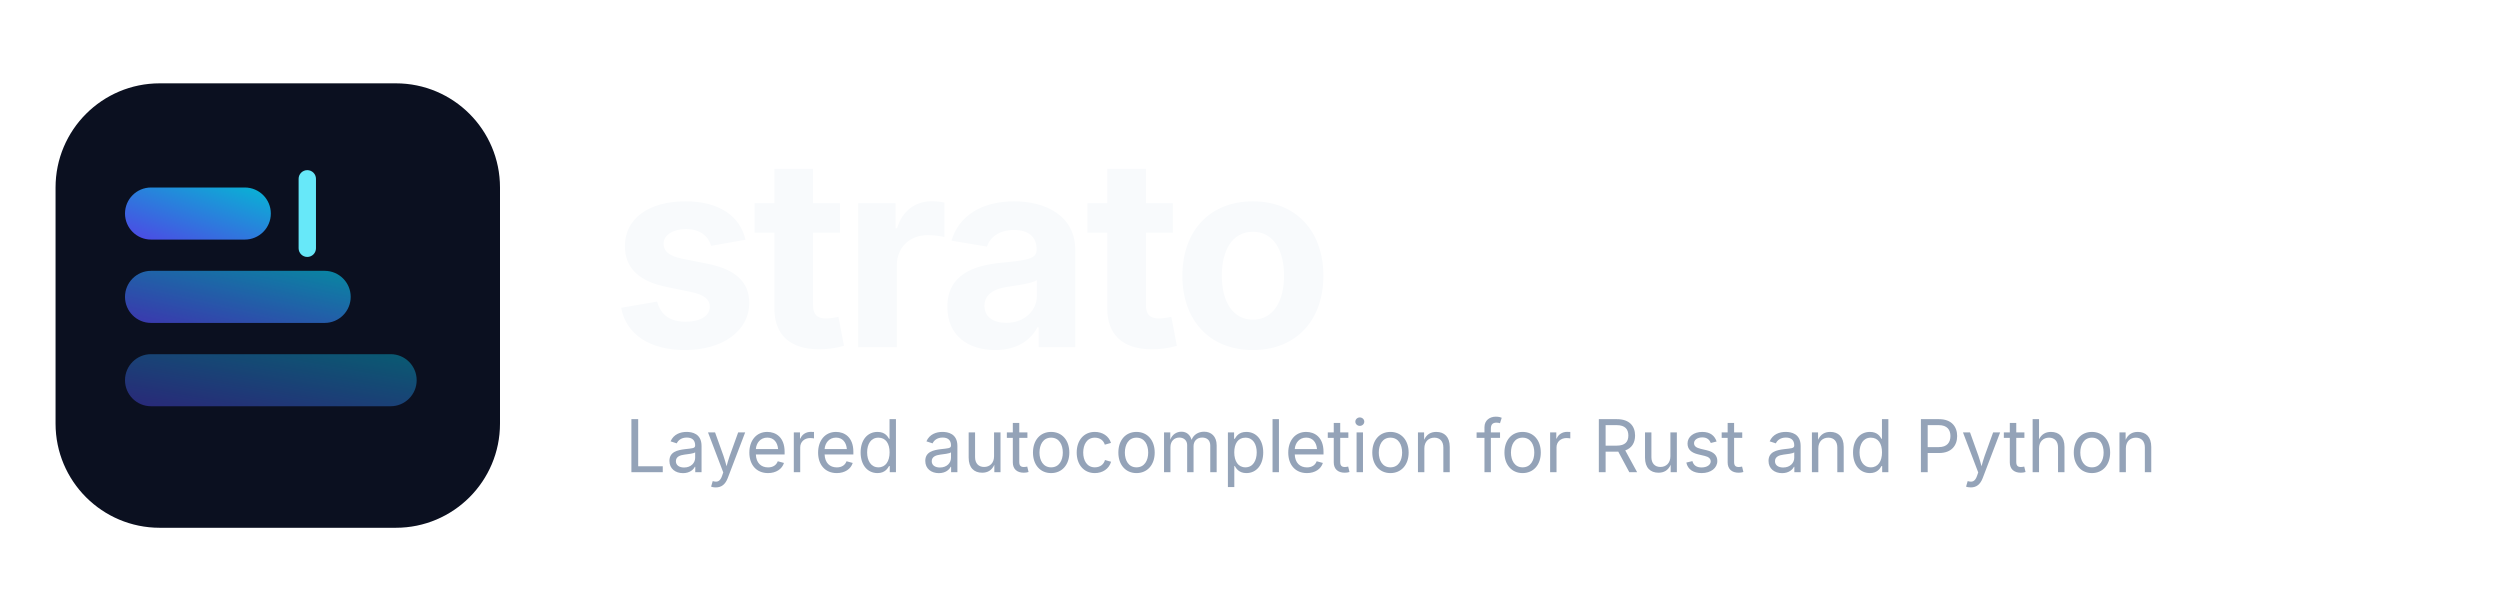
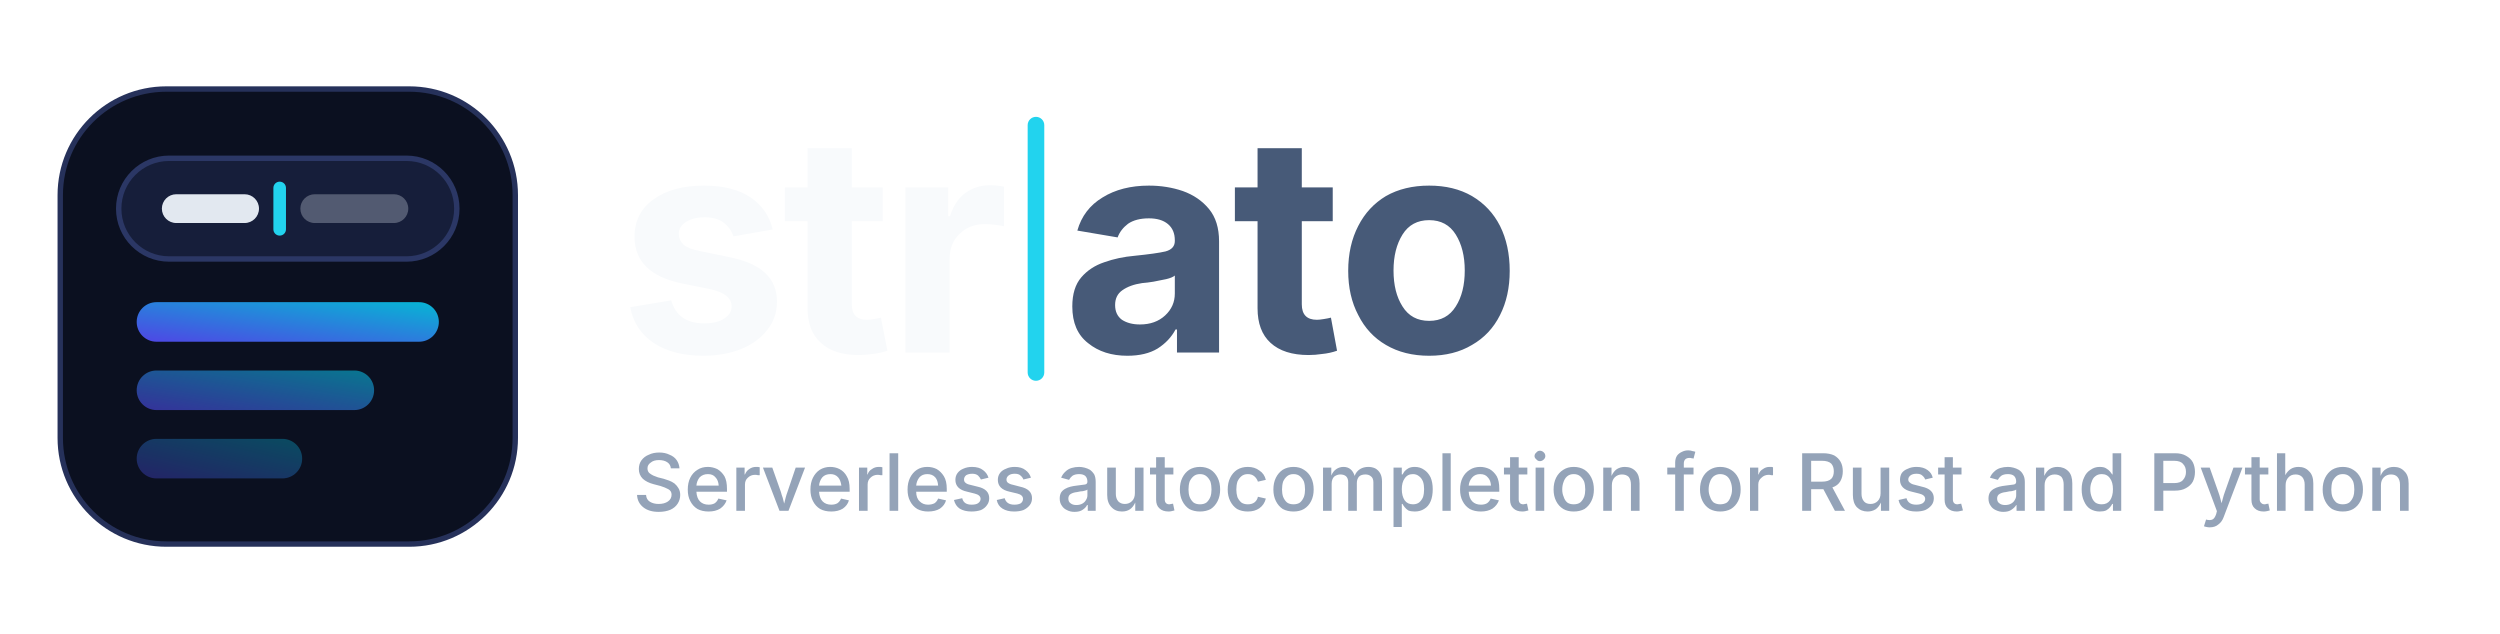
- <svg xmlns="http://www.w3.org/2000/svg" viewBox="0 0 720 176" width="720" height="176" role="img" aria-label="strato: layered autocompletion for Rust and Python">
+ <svg xmlns="http://www.w3.org/2000/svg" viewBox="0 0 695 176" width="695" height="176" role="img" aria-label="strato: serverless autocompletion for rust and python">
  <defs>
    <linearGradient id="g" x1="0" y1="1" x2="1" y2="0">
      <stop offset="0" stop-color="#4F46E5" />
      <stop offset="1" stop-color="#06B6D4" />
    </linearGradient>
  </defs>
-   <g transform="translate(16 24)">
-     <rect x="0" y="0" width="128" height="128" rx="30" fill="#0B1020" />
-     <rect x="20" y="78" width="84" height="15" rx="7.5" fill="url(#g)" opacity="0.45" />
-     <rect x="20" y="54" width="65" height="15" rx="7.5" fill="url(#g)" opacity="0.72" />
-     <rect x="20" y="30" width="42" height="15" rx="7.5" fill="url(#g)" />
-     <rect x="70" y="25" width="5" height="25" rx="2.5" fill="#67E8F9" />
+   <g transform="translate(16 24) scale(1.0)">
+     <rect x="0.75" y="0.75" width="126.5" height="126.5" rx="29.5" fill="#0B1020" stroke="#26315A" stroke-width="1.5" />
+     <rect x="17" y="20" width="94" height="28" rx="14" fill="#161E3A" stroke="#2B3765" stroke-width="1.5" />
+     <rect x="29" y="30" width="27" height="8" rx="4" fill="#E2E8F0" />
+     <rect x="60" y="26.5" width="3.5" height="15" rx="1.75" fill="#22D3EE" />
+     <rect x="67.5" y="30" width="30" height="8" rx="4" fill="#E2E8F0" opacity="0.3" />
+     <rect x="22" y="60" width="84" height="11" rx="5.5" fill="url(#g)" />
+     <rect x="22" y="79" width="66" height="11" rx="5.5" fill="url(#g)" opacity="0.62" />
+     <rect x="22" y="98" width="46" height="11" rx="5.5" fill="url(#g)" opacity="0.36" />
  </g>
-   <text x="176" y="100" font-family="Inter, 'Segoe UI', ui-sans-serif, system-ui, -apple-system, Helvetica, Arial, sans-serif" font-size="76" font-weight="700" letter-spacing="-2" fill="#F8FAFC">strato</text>
-   <text x="180" y="136" font-family="Inter, 'Segoe UI', ui-sans-serif, system-ui, -apple-system, Helvetica, Arial, sans-serif" font-size="21" fill="#94A3B8">Layered autocompletion for Rust and Python</text>
+   <path d="M195.5 98.9Q187.2 98.9 181.8 95.4Q176.4 91.8 175.2 85.4L186.6 83.5Q188.4 89.9 195.8 89.9Q199.4 89.9 201.4 88.5Q203.4 87.2 203.4 85.2Q203.4 81.7 197.5 80.4L189.6 78.8Q176.4 76.1 176.4 65.8Q176.4 59.2 181.7 55.4Q187 51.6 195.7 51.6Q203.8 51.6 208.7 54.9Q213.5 58.2 214.8 63.8L203.9 65.7Q203.1 63.4 201.2 61.9Q199.2 60.4 195.8 60.4Q192.8 60.4 190.7 61.7Q188.7 63 188.7 65Q188.7 66.7 190 68Q191.4 69.2 194.6 69.8L202.8 71.5Q216 74.1 216 83.8Q216 88.4 213.3 91.7Q210.7 95.1 206.1 97Q201.4 98.9 195.5 98.9ZM245.4 52.1V61.5H236.8V84.6Q236.8 88.9 241 88.9Q241.7 88.9 242.9 88.7Q244.2 88.5 244.9 88.3L246.7 97.5Q244.6 98.2 242.6 98.4Q240.5 98.7 238.7 98.7Q231.8 98.7 228.2 95.3Q224.5 92 224.5 85.7V61.5H218.2V52.1H224.5V41.2H236.8V52.1ZM251.7 98V52.1H263.6V60.1H264.1Q265.4 55.9 268.3 53.7Q271.3 51.5 275.2 51.5Q277.2 51.5 279.1 51.9V62.9Q278.3 62.7 276.7 62.5Q275.2 62.3 273.8 62.3Q269.5 62.3 266.8 65Q264 67.6 264 71.9V98Z" fill="#F8FAFC" />
+   <rect x="285.69" y="32.48" width="4.62" height="73.38" rx="2.31" fill="#22D3EE" />
+   <path d="M313.4 98.9Q306.8 98.9 302.5 95.4Q298.1 92 298.1 85.2Q298.1 80 300.6 77.1Q303.1 74.2 307 72.9Q310.9 71.5 315.5 71.1Q321.4 70.5 324 69.9Q326.6 69.2 326.6 67V66.8Q326.6 63.9 324.7 62.3Q322.8 60.7 319.4 60.7Q315.8 60.7 313.6 62.2Q311.5 63.8 310.7 66L299.5 64.1Q301.2 58.1 306.5 54.9Q311.8 51.6 319.4 51.6Q324.4 51.6 328.8 53.1Q333.3 54.7 336.1 58.1Q338.9 61.5 338.9 67.1V98H327.2V91.6H326.8Q325.1 94.8 321.8 96.9Q318.5 98.9 313.4 98.9ZM316.9 90.2Q321.2 90.2 323.9 87.7Q326.6 85.2 326.6 81.6V76.6Q325.9 77.2 324.2 77.6Q322.6 77.9 320.7 78.3Q318.9 78.6 317.5 78.7Q314.1 79.2 312 80.7Q310 82.1 310 84.8Q310 87.5 311.9 88.9Q313.9 90.2 316.9 90.2ZM370.5 52.1V61.5H361.9V84.6Q361.9 88.9 366.1 88.9Q366.8 88.9 368 88.7Q369.3 88.5 370 88.3L371.7 97.5Q369.7 98.2 367.6 98.4Q365.6 98.7 363.8 98.7Q356.9 98.7 353.2 95.3Q349.6 92 349.6 85.7V61.5H343.3V52.1H349.6V41.2H361.9V52.1ZM397.3 98.9Q390.4 98.9 385.3 95.9Q380.3 93 377.6 87.6Q374.8 82.3 374.8 75.3Q374.8 68.2 377.6 62.8Q380.3 57.5 385.3 54.5Q390.4 51.6 397.3 51.6Q404.2 51.6 409.2 54.5Q414.3 57.5 417 62.8Q419.7 68.2 419.7 75.3Q419.7 82.3 417 87.6Q414.3 93 409.2 95.9Q404.2 98.9 397.3 98.9ZM397.3 89.2Q402.2 89.2 404.7 85.2Q407.2 81.3 407.2 75.2Q407.2 69.2 404.7 65.2Q402.2 61.2 397.3 61.2Q392.4 61.2 389.9 65.2Q387.4 69.2 387.4 75.2Q387.4 81.3 389.9 85.2Q392.4 89.2 397.3 89.2Z" fill="#475A78" />
+   <path d="M183.1 142.3Q180.4 142.3 178.8 141Q177.2 139.7 177.1 137.6H179.6Q179.7 138.9 180.7 139.5Q181.7 140.1 183.1 140.1Q184.7 140.1 185.7 139.4Q186.7 138.7 186.7 137.5Q186.7 136.5 185.8 136Q184.9 135.5 183.6 135.1L181.7 134.6Q179.8 134.1 178.7 133.1Q177.6 132 177.6 130.4Q177.6 129 178.3 128Q179.1 126.9 180.4 126.4Q181.6 125.8 183.3 125.8Q184.9 125.8 186.1 126.4Q187.4 126.9 188.1 127.9Q188.8 128.9 188.9 130.2H186.5Q186.4 129.1 185.5 128.5Q184.6 127.9 183.2 127.9Q181.7 127.9 180.9 128.6Q180 129.2 180 130.2Q180 131 180.5 131.5Q181 131.9 181.6 132.2Q182.3 132.5 182.9 132.7L184.5 133.1Q185.2 133.3 186 133.6Q186.8 133.9 187.5 134.4Q188.2 135 188.6 135.7Q189.1 136.5 189.1 137.6Q189.1 138.9 188.4 140Q187.7 141.1 186.4 141.7Q185 142.3 183.1 142.3ZM197 142.2Q195.2 142.2 193.9 141.5Q192.6 140.7 191.9 139.3Q191.2 138 191.2 136.1Q191.2 134.2 191.9 132.8Q192.6 131.4 193.9 130.6Q195.1 129.8 196.8 129.8Q198.1 129.8 199.4 130.4Q200.6 131.1 201.4 132.4Q202.1 133.7 202.1 135.9V136.7H193.6Q193.7 138.5 194.6 139.4Q195.5 140.3 197 140.3Q198 140.3 198.7 139.9Q199.4 139.4 199.7 138.6L202 139.1Q201.5 140.5 200.2 141.4Q198.9 142.2 197 142.2ZM193.6 135H199.8Q199.7 133.5 198.9 132.7Q198.2 131.8 196.8 131.8Q195.4 131.8 194.5 132.7Q193.7 133.7 193.6 135ZM204.7 142V130H207V131.9H207.1Q207.5 130.9 208.3 130.4Q209.1 129.8 210.2 129.8Q210.4 129.8 210.7 129.8Q211 129.9 211.2 129.9V132.1Q211.1 132.1 210.7 132.1Q210.3 132 209.9 132Q208.7 132 207.9 132.8Q207.1 133.5 207.1 134.7V142ZM216.7 142 212.1 130H214.7L217.1 136.8Q217.3 137.6 217.6 138.4Q217.8 139.2 218 140Q218.2 139.2 218.4 138.4Q218.6 137.6 218.9 136.8L221.2 130H223.8L219.2 142ZM231.1 142.2Q229.3 142.2 228 141.5Q226.7 140.7 226 139.3Q225.3 138 225.3 136.1Q225.3 134.2 226 132.8Q226.7 131.4 227.9 130.6Q229.2 129.8 230.8 129.8Q232.2 129.8 233.4 130.4Q234.7 131.1 235.4 132.4Q236.2 133.7 236.2 135.9V136.7H227.7Q227.8 138.5 228.7 139.4Q229.6 140.3 231.1 140.3Q232.1 140.3 232.8 139.9Q233.5 139.4 233.8 138.6L236 139.1Q235.6 140.5 234.3 141.4Q233 142.2 231.1 142.2ZM227.7 135H233.9Q233.7 133.5 233 132.7Q232.2 131.8 230.9 131.8Q229.4 131.8 228.6 132.7Q227.8 133.7 227.7 135ZM238.8 142V130H241.1V131.9H241.2Q241.5 130.9 242.4 130.4Q243.2 129.8 244.3 129.8Q244.5 129.8 244.8 129.8Q245.1 129.9 245.3 129.9V132.1Q245.1 132.1 244.8 132.1Q244.4 132 244 132Q242.8 132 242 132.8Q241.2 133.5 241.2 134.7V142ZM249.7 126V142H247.3V126ZM258 142.2Q256.3 142.2 255 141.5Q253.7 140.7 253 139.3Q252.3 138 252.3 136.1Q252.3 134.2 253 132.8Q253.7 131.4 254.9 130.6Q256.1 129.8 257.8 129.8Q259.2 129.8 260.4 130.4Q261.6 131.1 262.4 132.4Q263.2 133.7 263.2 135.9V136.7H254.7Q254.7 138.5 255.7 139.4Q256.6 140.3 258 140.3Q259 140.3 259.8 139.9Q260.5 139.4 260.8 138.6L263 139.1Q262.6 140.5 261.3 141.4Q260 142.2 258 142.2ZM254.7 135H260.8Q260.7 133.5 260 132.7Q259.2 131.8 257.8 131.8Q256.4 131.8 255.6 132.7Q254.8 133.7 254.7 135ZM270.1 142.2Q268.1 142.2 266.8 141.4Q265.6 140.6 265.2 139L267.5 138.5Q267.9 140.3 270.1 140.3Q271.3 140.3 271.9 139.9Q272.6 139.4 272.6 138.7Q272.6 137.6 270.9 137.2L268.9 136.7Q265.6 136 265.6 133.4Q265.6 132.3 266.2 131.5Q266.8 130.7 267.8 130.3Q268.9 129.8 270.2 129.8Q272.2 129.8 273.3 130.7Q274.4 131.5 274.8 132.8L272.7 133.3Q272.4 132.7 271.9 132.2Q271.3 131.7 270.3 131.7Q269.3 131.7 268.6 132.1Q268 132.6 268 133.3Q268 133.9 268.4 134.2Q268.8 134.6 269.8 134.8L271.8 135.3Q275 136 275 138.5Q275 139.6 274.4 140.4Q273.8 141.3 272.7 141.8Q271.5 142.2 270.1 142.2ZM281.9 142.2Q280 142.2 278.7 141.4Q277.4 140.6 277.1 139L279.3 138.5Q279.8 140.3 282 140.3Q283.1 140.3 283.8 139.9Q284.4 139.4 284.4 138.7Q284.4 137.6 282.8 137.2L280.7 136.7Q277.4 136 277.4 133.4Q277.4 132.3 278 131.5Q278.6 130.7 279.7 130.3Q280.7 129.8 282.1 129.8Q284 129.8 285.1 130.7Q286.2 131.5 286.6 132.8L284.5 133.3Q284.3 132.7 283.7 132.2Q283.2 131.7 282.1 131.7Q281.1 131.7 280.5 132.1Q279.8 132.6 279.8 133.3Q279.8 133.9 280.2 134.2Q280.7 134.6 281.7 134.8L283.6 135.3Q286.9 136 286.9 138.5Q286.9 139.6 286.3 140.4Q285.6 141.3 284.5 141.8Q283.4 142.2 281.9 142.2ZM298.7 142.3Q297.5 142.3 296.6 141.8Q295.7 141.4 295.2 140.6Q294.6 139.8 294.6 138.6Q294.6 137.6 295 136.9Q295.4 136.3 296.1 135.9Q296.8 135.5 297.6 135.3Q298.4 135.1 299.3 135Q300.8 134.8 301.6 134.7Q302.3 134.6 302.3 133.9V133.9Q302.3 132.9 301.7 132.3Q301.1 131.8 300 131.8Q298.8 131.8 298.1 132.3Q297.5 132.8 297.2 133.4L295 132.8Q295.4 131.8 296.2 131.1Q296.9 130.4 297.9 130.1Q298.9 129.8 300 129.8Q300.7 129.8 301.5 130Q302.3 130.2 303 130.6Q303.7 131.1 304.2 131.9Q304.6 132.7 304.6 134V142H302.4V140.4H302.2Q301.9 141.1 301 141.7Q300.2 142.3 298.7 142.3ZM299.2 140.4Q300.2 140.4 300.9 140Q301.6 139.6 301.9 139Q302.3 138.4 302.3 137.7V136.1Q302.1 136.3 301.6 136.4Q301 136.6 300.4 136.6Q299.8 136.7 299.4 136.8Q298.4 136.9 297.7 137.3Q297 137.7 297 138.6Q297 139.5 297.6 139.9Q298.2 140.4 299.2 140.4ZM311.9 142.2Q310.1 142.2 309 141Q307.8 139.8 307.8 137.6V130H310.2V137.3Q310.2 138.6 310.9 139.4Q311.6 140.1 312.7 140.1Q313.9 140.1 314.7 139.3Q315.5 138.5 315.5 137.1V130H317.9V142H315.6L315.6 139.7Q315 141 314.1 141.6Q313.2 142.2 311.9 142.2ZM326.2 130V131.9H323.8V138.8Q323.8 139.5 324.1 139.8Q324.4 140.2 325.1 140.2Q325.3 140.2 325.6 140.1Q325.9 140.1 326.1 140L326.5 141.9Q326.2 142 325.7 142.1Q325.3 142.2 324.9 142.2Q323.2 142.2 322.3 141.3Q321.4 140.5 321.4 138.9V131.9H319.7V130H321.4V127.1H323.8V130ZM333.6 142.2Q331.9 142.2 330.6 141.5Q329.4 140.7 328.7 139.3Q328 137.9 328 136.1Q328 134.2 328.7 132.8Q329.4 131.4 330.6 130.6Q331.9 129.8 333.6 129.8Q335.3 129.8 336.6 130.6Q337.8 131.4 338.5 132.8Q339.2 134.2 339.2 136.1Q339.2 137.9 338.5 139.3Q337.8 140.7 336.6 141.5Q335.3 142.2 333.6 142.2ZM333.6 140.2Q334.7 140.2 335.4 139.7Q336.1 139.1 336.5 138.1Q336.8 137.2 336.8 136.1Q336.8 134.9 336.5 133.9Q336.1 133 335.4 132.4Q334.7 131.8 333.6 131.8Q332.5 131.8 331.8 132.4Q331.1 133 330.7 133.9Q330.4 134.9 330.4 136.1Q330.4 137.2 330.7 138.1Q331.1 139.1 331.8 139.7Q332.5 140.2 333.6 140.2ZM346.9 142.2Q345.2 142.2 343.9 141.5Q342.7 140.7 342 139.3Q341.3 137.9 341.3 136.1Q341.3 134.2 342 132.8Q342.7 131.4 343.9 130.6Q345.2 129.8 346.9 129.8Q348.8 129.8 350.1 130.8Q351.5 131.7 351.9 133.4L349.7 133.9Q349.4 133 348.7 132.4Q348 131.8 346.9 131.8Q345.8 131.8 345.1 132.4Q344.4 133 344 133.9Q343.7 134.9 343.7 136.1Q343.7 137.2 344 138.2Q344.4 139.1 345.1 139.7Q345.8 140.2 346.9 140.2Q348 140.2 348.7 139.7Q349.5 139.1 349.7 138.1L351.9 138.6Q351.5 140.3 350.1 141.3Q348.8 142.2 346.9 142.2ZM359.6 142.2Q357.9 142.2 356.6 141.5Q355.4 140.7 354.7 139.3Q354 137.9 354 136.1Q354 134.2 354.7 132.8Q355.4 131.4 356.6 130.6Q357.9 129.8 359.6 129.8Q361.3 129.8 362.5 130.6Q363.8 131.4 364.5 132.8Q365.2 134.2 365.2 136.1Q365.2 137.9 364.5 139.3Q363.8 140.7 362.5 141.5Q361.3 142.2 359.6 142.2ZM359.6 140.2Q360.7 140.2 361.4 139.7Q362.1 139.1 362.5 138.1Q362.8 137.2 362.8 136.1Q362.8 134.9 362.5 133.9Q362.1 133 361.4 132.4Q360.7 131.8 359.6 131.8Q358.5 131.8 357.8 132.4Q357.1 133 356.7 133.9Q356.4 134.9 356.4 136.1Q356.4 137.2 356.7 138.1Q357.1 139.1 357.8 139.7Q358.5 140.2 359.6 140.2ZM367.8 142V130H370.1L370.1 132.2Q370.6 131 371.5 130.4Q372.4 129.8 373.5 129.8Q374.7 129.8 375.5 130.5Q376.2 131.1 376.6 132.3Q377 131.1 378.1 130.4Q379.1 129.8 380.4 129.8Q381.4 129.8 382.3 130.2Q383.2 130.7 383.7 131.6Q384.2 132.5 384.2 133.9V142H381.8V134.1Q381.8 132.9 381.1 132.4Q380.5 131.9 379.6 131.9Q378.4 131.9 377.8 132.5Q377.2 133.2 377.2 134.3V142H374.8V134Q374.8 133 374.2 132.4Q373.6 131.9 372.6 131.9Q371.7 131.9 370.9 132.5Q370.2 133.2 370.2 134.5V142ZM387.4 146.5V130H389.7V131.9H389.9Q390.1 131.6 390.4 131.1Q390.8 130.6 391.5 130.2Q392.2 129.8 393.3 129.8Q394.8 129.8 395.9 130.6Q397 131.3 397.7 132.7Q398.3 134.1 398.3 136Q398.3 138 397.7 139.4Q397.1 140.8 395.9 141.5Q394.8 142.2 393.3 142.2Q392.2 142.2 391.5 141.9Q390.9 141.5 390.5 141Q390.1 140.5 389.9 140.1H389.7V146.5ZM392.8 140.2Q393.8 140.2 394.5 139.7Q395.2 139.1 395.6 138.2Q395.9 137.2 395.9 136Q395.9 134.8 395.6 133.9Q395.2 132.9 394.5 132.4Q393.8 131.8 392.8 131.8Q391.3 131.8 390.5 133Q389.7 134.1 389.7 136Q389.7 137.9 390.5 139.1Q391.3 140.2 392.8 140.2ZM403.3 126V142H401V126ZM411.7 142.2Q409.9 142.2 408.6 141.5Q407.3 140.7 406.6 139.3Q405.9 138 405.9 136.1Q405.9 134.2 406.6 132.8Q407.3 131.4 408.6 130.6Q409.8 129.8 411.5 129.8Q412.8 129.8 414.1 130.4Q415.3 131.1 416.1 132.4Q416.8 133.7 416.8 135.9V136.7H408.3Q408.4 138.5 409.3 139.4Q410.2 140.3 411.7 140.3Q412.7 140.3 413.4 139.9Q414.1 139.4 414.4 138.6L416.7 139.1Q416.2 140.5 414.9 141.4Q413.6 142.2 411.7 142.2ZM408.3 135H414.5Q414.4 133.5 413.6 132.7Q412.9 131.8 411.5 131.8Q410.1 131.8 409.3 132.7Q408.4 133.7 408.3 135ZM424.6 130V131.9H422.2V138.8Q422.2 139.5 422.5 139.8Q422.8 140.2 423.5 140.2Q423.7 140.2 424 140.1Q424.3 140.1 424.5 140L424.9 141.9Q424.5 142 424.1 142.1Q423.7 142.2 423.2 142.2Q421.6 142.2 420.7 141.3Q419.8 140.5 419.8 138.9V131.9H418.1V130H419.8V127.1H422.2V130ZM426.9 142V130H429.3V142ZM428.1 128.2Q427.5 128.2 427.1 127.7Q426.6 127.3 426.6 126.8Q426.6 126.2 427.1 125.8Q427.5 125.3 428.1 125.3Q428.7 125.3 429.2 125.8Q429.6 126.2 429.6 126.8Q429.6 127.3 429.2 127.7Q428.7 128.2 428.1 128.2ZM437.5 142.2Q435.8 142.2 434.6 141.5Q433.3 140.7 432.6 139.3Q431.9 137.9 431.9 136.1Q431.9 134.2 432.6 132.8Q433.3 131.4 434.6 130.6Q435.8 129.8 437.5 129.8Q439.2 129.8 440.5 130.6Q441.7 131.4 442.4 132.8Q443.1 134.2 443.1 136.1Q443.1 137.9 442.4 139.3Q441.7 140.7 440.5 141.5Q439.2 142.2 437.5 142.2ZM437.5 140.2Q438.6 140.2 439.3 139.7Q440 139.1 440.4 138.1Q440.7 137.2 440.7 136.1Q440.7 134.9 440.4 133.9Q440 133 439.3 132.4Q438.6 131.8 437.5 131.8Q436.4 131.8 435.7 132.4Q435 133 434.7 133.9Q434.3 134.9 434.3 136.1Q434.3 137.2 434.7 138.1Q435 139.1 435.7 139.7Q436.4 140.2 437.5 140.2ZM448.1 134.9V142H445.7V130H448L448 132.3Q448.6 131 449.5 130.4Q450.5 129.8 451.7 129.8Q453.6 129.8 454.7 131Q455.8 132.1 455.8 134.4V142H453.4V134.7Q453.4 133.4 452.8 132.6Q452.1 131.9 450.9 131.9Q449.7 131.9 448.9 132.7Q448.1 133.5 448.1 134.9ZM470.8 130V131.9H468.1V142H465.7V131.9H463.5V130H465.7V128.6Q465.7 127.5 466.2 126.7Q466.7 126 467.6 125.6Q468.4 125.2 469.3 125.2Q470 125.2 470.5 125.4Q471.1 125.5 471.3 125.6L470.8 127.5Q470.6 127.4 470.3 127.4Q470.1 127.3 469.7 127.3Q468.9 127.3 468.5 127.7Q468.1 128.1 468.1 128.9V130ZM478.2 142.2Q476.6 142.2 475.3 141.5Q474 140.7 473.3 139.3Q472.6 137.9 472.6 136.1Q472.6 134.2 473.3 132.8Q474 131.4 475.3 130.6Q476.6 129.8 478.2 129.8Q479.9 129.8 481.2 130.6Q482.5 131.4 483.2 132.8Q483.9 134.2 483.9 136.1Q483.9 137.9 483.2 139.3Q482.5 140.7 481.2 141.5Q479.9 142.2 478.2 142.2ZM478.2 140.2Q479.3 140.2 480.1 139.7Q480.8 139.1 481.1 138.1Q481.5 137.2 481.5 136.1Q481.5 134.9 481.1 133.9Q480.8 133 480.1 132.4Q479.3 131.8 478.2 131.8Q477.2 131.8 476.4 132.4Q475.7 133 475.4 133.9Q475 134.9 475 136.1Q475 137.2 475.4 138.1Q475.7 139.1 476.4 139.7Q477.2 140.2 478.2 140.2ZM486.5 142V130H488.8V131.9H488.9Q489.2 130.9 490.1 130.4Q490.9 129.8 491.9 129.8Q492.2 129.8 492.5 129.8Q492.8 129.9 492.9 129.9V132.1Q492.8 132.1 492.4 132.1Q492.1 132 491.7 132Q490.5 132 489.7 132.8Q488.8 133.5 488.8 134.7V142ZM501 142V126H506.8Q508.6 126 509.9 126.6Q511.1 127.3 511.7 128.4Q512.3 129.5 512.3 131Q512.3 132.6 511.6 133.8Q510.9 135 509.4 135.5L512.9 142H510.1L506.9 136Q506.8 136 506.8 136H503.5V142ZM503.5 133.9H506.5Q508.3 133.9 509.1 133.1Q509.8 132.4 509.8 131Q509.8 129.7 509.1 128.9Q508.3 128.1 506.5 128.1H503.5ZM519.2 142.2Q517.4 142.2 516.2 141Q515.1 139.8 515.1 137.6V130H517.5V137.3Q517.5 138.6 518.2 139.4Q518.8 140.1 520 140.1Q521.2 140.1 522 139.3Q522.8 138.5 522.8 137.1V130H525.2V142H522.9L522.9 139.7Q522.3 141 521.4 141.6Q520.4 142.2 519.2 142.2ZM532.7 142.2Q530.7 142.2 529.4 141.4Q528.1 140.6 527.8 139L530 138.5Q530.5 140.3 532.7 140.3Q533.8 140.3 534.5 139.9Q535.2 139.4 535.2 138.7Q535.2 137.6 533.5 137.2L531.5 136.7Q528.2 136 528.2 133.4Q528.2 132.3 528.7 131.5Q529.3 130.7 530.4 130.3Q531.4 129.8 532.8 129.8Q534.7 129.8 535.9 130.7Q537 131.5 537.3 132.8L535.2 133.3Q535 132.7 534.4 132.2Q533.9 131.7 532.8 131.7Q531.8 131.7 531.2 132.1Q530.5 132.6 530.5 133.3Q530.5 133.9 531 134.2Q531.4 134.6 532.4 134.8L534.3 135.3Q537.6 136 537.6 138.5Q537.6 139.6 537 140.4Q536.3 141.3 535.2 141.8Q534.1 142.2 532.7 142.2ZM545.3 130V131.9H542.9V138.8Q542.9 139.5 543.2 139.8Q543.5 140.2 544.2 140.2Q544.4 140.2 544.7 140.1Q545 140.1 545.2 140L545.7 141.9Q545.3 142 544.8 142.1Q544.4 142.2 544 142.2Q542.4 142.2 541.5 141.3Q540.6 140.5 540.6 138.9V131.9H538.8V130H540.6V127.1H542.9V130ZM556.9 142.3Q555.8 142.3 554.8 141.8Q553.9 141.4 553.4 140.6Q552.8 139.8 552.8 138.6Q552.8 137.6 553.2 136.9Q553.6 136.3 554.3 135.9Q555 135.5 555.8 135.3Q556.6 135.1 557.5 135Q559.1 134.8 559.8 134.7Q560.5 134.6 560.5 133.9V133.9Q560.5 132.9 559.9 132.3Q559.3 131.8 558.2 131.8Q557 131.8 556.3 132.3Q555.7 132.8 555.4 133.4L553.2 132.8Q553.6 131.8 554.4 131.1Q555.1 130.4 556.1 130.1Q557.1 129.8 558.2 129.8Q558.9 129.8 559.7 130Q560.5 130.2 561.2 130.6Q562 131.1 562.4 131.9Q562.9 132.7 562.9 134V142H560.6V140.4H560.5Q560.1 141.1 559.2 141.7Q558.4 142.3 556.9 142.3ZM557.4 140.4Q558.4 140.4 559.1 140Q559.8 139.6 560.1 139Q560.5 138.4 560.5 137.7V136.1Q560.3 136.3 559.8 136.4Q559.2 136.6 558.6 136.6Q558 136.7 557.6 136.8Q556.6 136.9 555.9 137.3Q555.2 137.7 555.2 138.6Q555.2 139.5 555.8 139.9Q556.4 140.4 557.4 140.4ZM568.4 134.9V142H566V130H568.3L568.3 132.3Q568.9 131 569.8 130.4Q570.7 129.8 572 129.8Q573.8 129.8 575 131Q576.1 132.1 576.1 134.4V142H573.7V134.7Q573.7 133.4 573.1 132.6Q572.4 131.9 571.2 131.9Q570 131.9 569.2 132.7Q568.4 133.5 568.4 134.9ZM583.7 142.2Q582.3 142.2 581.1 141.5Q580 140.8 579.4 139.4Q578.7 138 578.7 136Q578.7 134.1 579.4 132.7Q580 131.3 581.2 130.6Q582.3 129.8 583.7 129.8Q584.9 129.8 585.5 130.2Q586.2 130.6 586.6 131.1Q587 131.6 587.2 131.9H587.3V126H589.7V142H587.4V140.1H587.2Q587 140.5 586.6 141Q586.2 141.5 585.5 141.9Q584.8 142.2 583.7 142.2ZM584.3 140.2Q585.8 140.2 586.6 139.1Q587.4 137.9 587.4 136Q587.4 134.1 586.6 133Q585.8 131.8 584.3 131.8Q583.2 131.8 582.5 132.4Q581.8 132.9 581.5 133.9Q581.1 134.8 581.1 136Q581.1 137.2 581.5 138.2Q581.8 139.1 582.5 139.7Q583.2 140.2 584.3 140.2ZM598.9 142V126H604.7Q606.5 126 607.7 126.7Q609 127.4 609.6 128.5Q610.2 129.7 610.2 131.2Q610.2 132.7 609.6 133.9Q609 135 607.7 135.7Q606.5 136.4 604.6 136.4H601.4V142ZM601.4 134.3H604.4Q606.2 134.3 606.9 133.4Q607.7 132.5 607.7 131.2Q607.7 129.8 606.9 129Q606.2 128.1 604.4 128.1H601.4ZM612.7 146.3 613.3 144.4 613.5 144.5Q614.5 144.7 615.1 144.4Q615.7 144.1 616.1 142.9L616.3 142.1L611.8 130H614.3L616.7 136.8Q617 137.6 617.2 138.4Q617.4 139.2 617.6 139.9Q617.8 139.2 618 138.4Q618.2 137.6 618.5 136.8L620.9 130H623.4L618.2 143.7Q617.7 145.1 616.7 145.8Q615.8 146.6 614.3 146.6Q613.8 146.6 613.4 146.5Q612.9 146.4 612.7 146.3ZM630.6 130V131.9H628.2V138.8Q628.2 139.5 628.6 139.8Q628.9 140.2 629.6 140.2Q629.8 140.2 630 140.1Q630.3 140.1 630.6 140L631 141.9Q630.6 142 630.2 142.1Q629.7 142.2 629.3 142.2Q627.7 142.2 626.8 141.3Q625.9 140.5 625.9 138.9V131.9H624.1V130H625.9V127.1H628.2V130ZM635.4 134.9V142H633V126H635.3V132.1Q635.9 131 636.8 130.4Q637.7 129.8 639 129.8Q640.8 129.8 641.9 131Q643.1 132.1 643.1 134.4V142H640.7V134.7Q640.7 133.4 640 132.6Q639.3 131.9 638.2 131.9Q636.9 131.9 636.2 132.7Q635.4 133.5 635.4 134.9ZM651.3 142.2Q649.6 142.2 648.3 141.5Q647.1 140.7 646.4 139.3Q645.7 137.9 645.7 136.1Q645.7 134.2 646.4 132.8Q647.1 131.4 648.3 130.6Q649.6 129.8 651.3 129.8Q653 129.8 654.2 130.6Q655.5 131.4 656.2 132.8Q656.9 134.2 656.9 136.1Q656.9 137.9 656.2 139.3Q655.5 140.7 654.2 141.5Q653 142.2 651.3 142.2ZM651.3 140.2Q652.4 140.2 653.1 139.7Q653.8 139.1 654.2 138.1Q654.5 137.2 654.5 136.1Q654.5 134.9 654.2 133.9Q653.8 133 653.1 132.4Q652.4 131.8 651.3 131.8Q650.2 131.8 649.5 132.4Q648.8 133 648.4 133.9Q648.1 134.9 648.1 136.1Q648.1 137.2 648.4 138.1Q648.8 139.1 649.5 139.7Q650.2 140.2 651.3 140.2ZM661.9 134.9V142H659.5V130H661.8L661.8 132.3Q662.3 131 663.3 130.4Q664.2 129.8 665.5 129.8Q667.3 129.8 668.4 131Q669.6 132.1 669.6 134.4V142H667.2V134.7Q667.2 133.4 666.5 132.6Q665.9 131.9 664.7 131.9Q663.5 131.9 662.7 132.7Q661.9 133.5 661.9 134.9Z" fill="#94A3B8" />
</svg>
